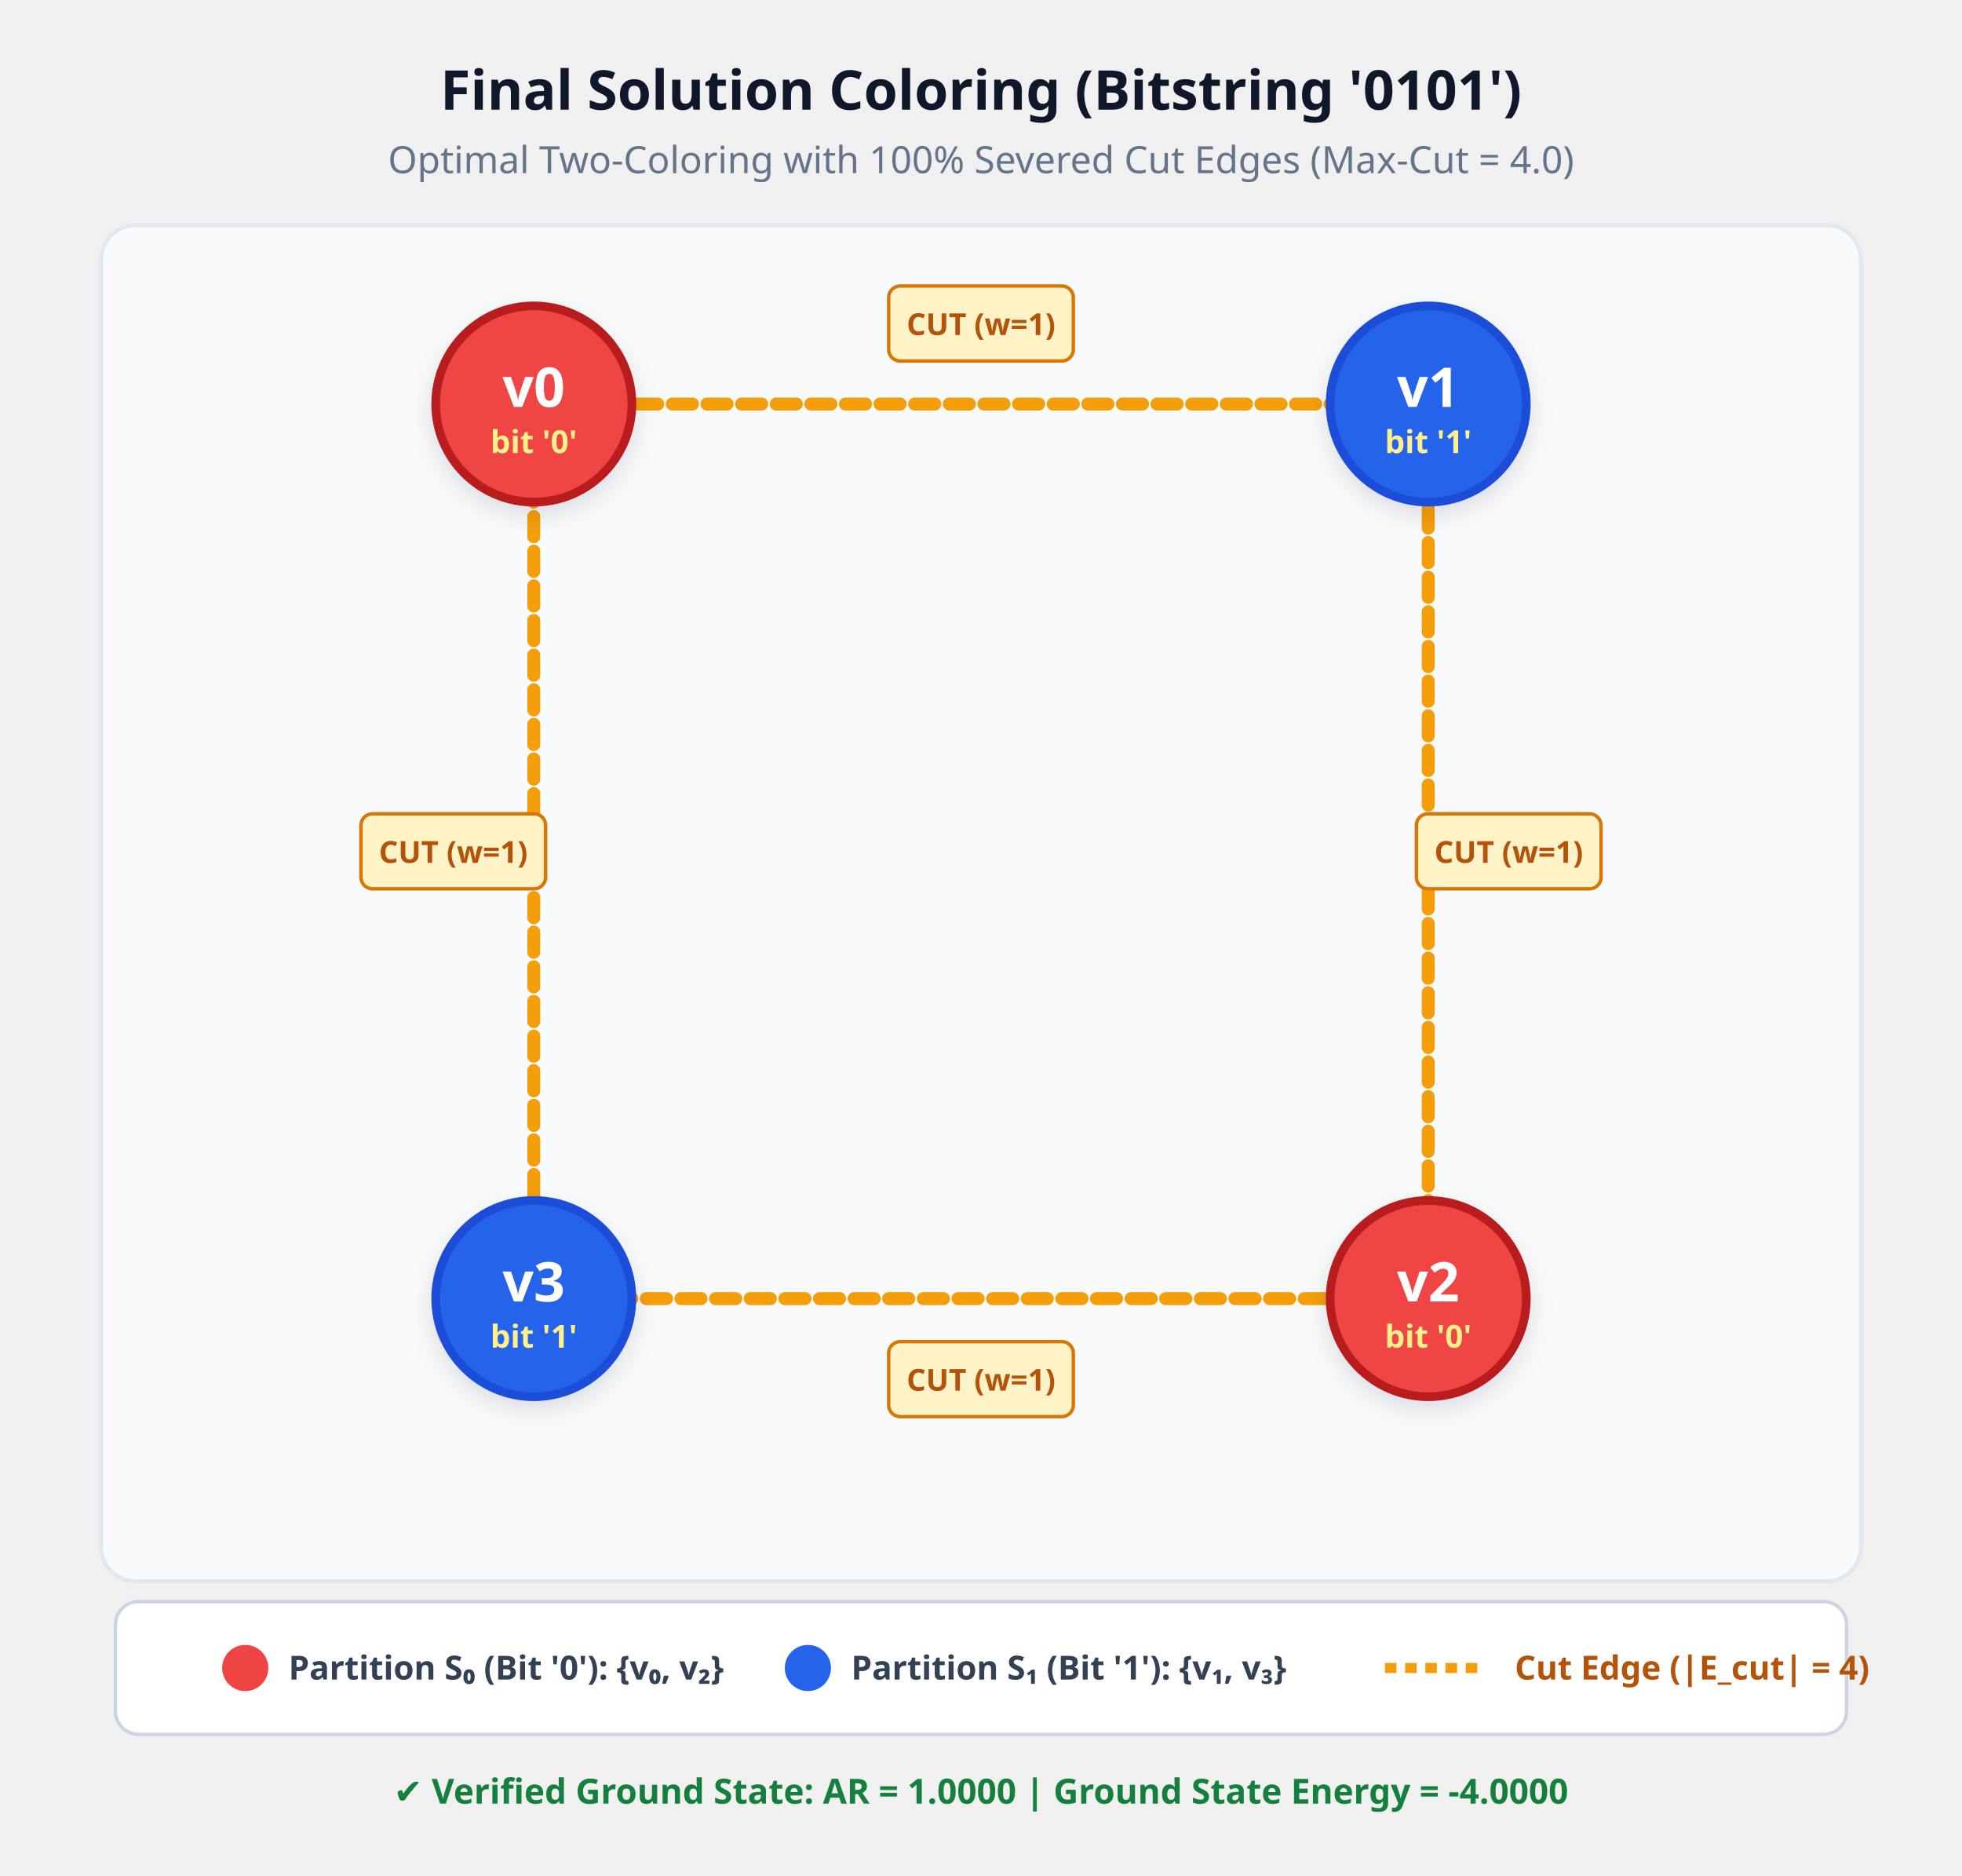
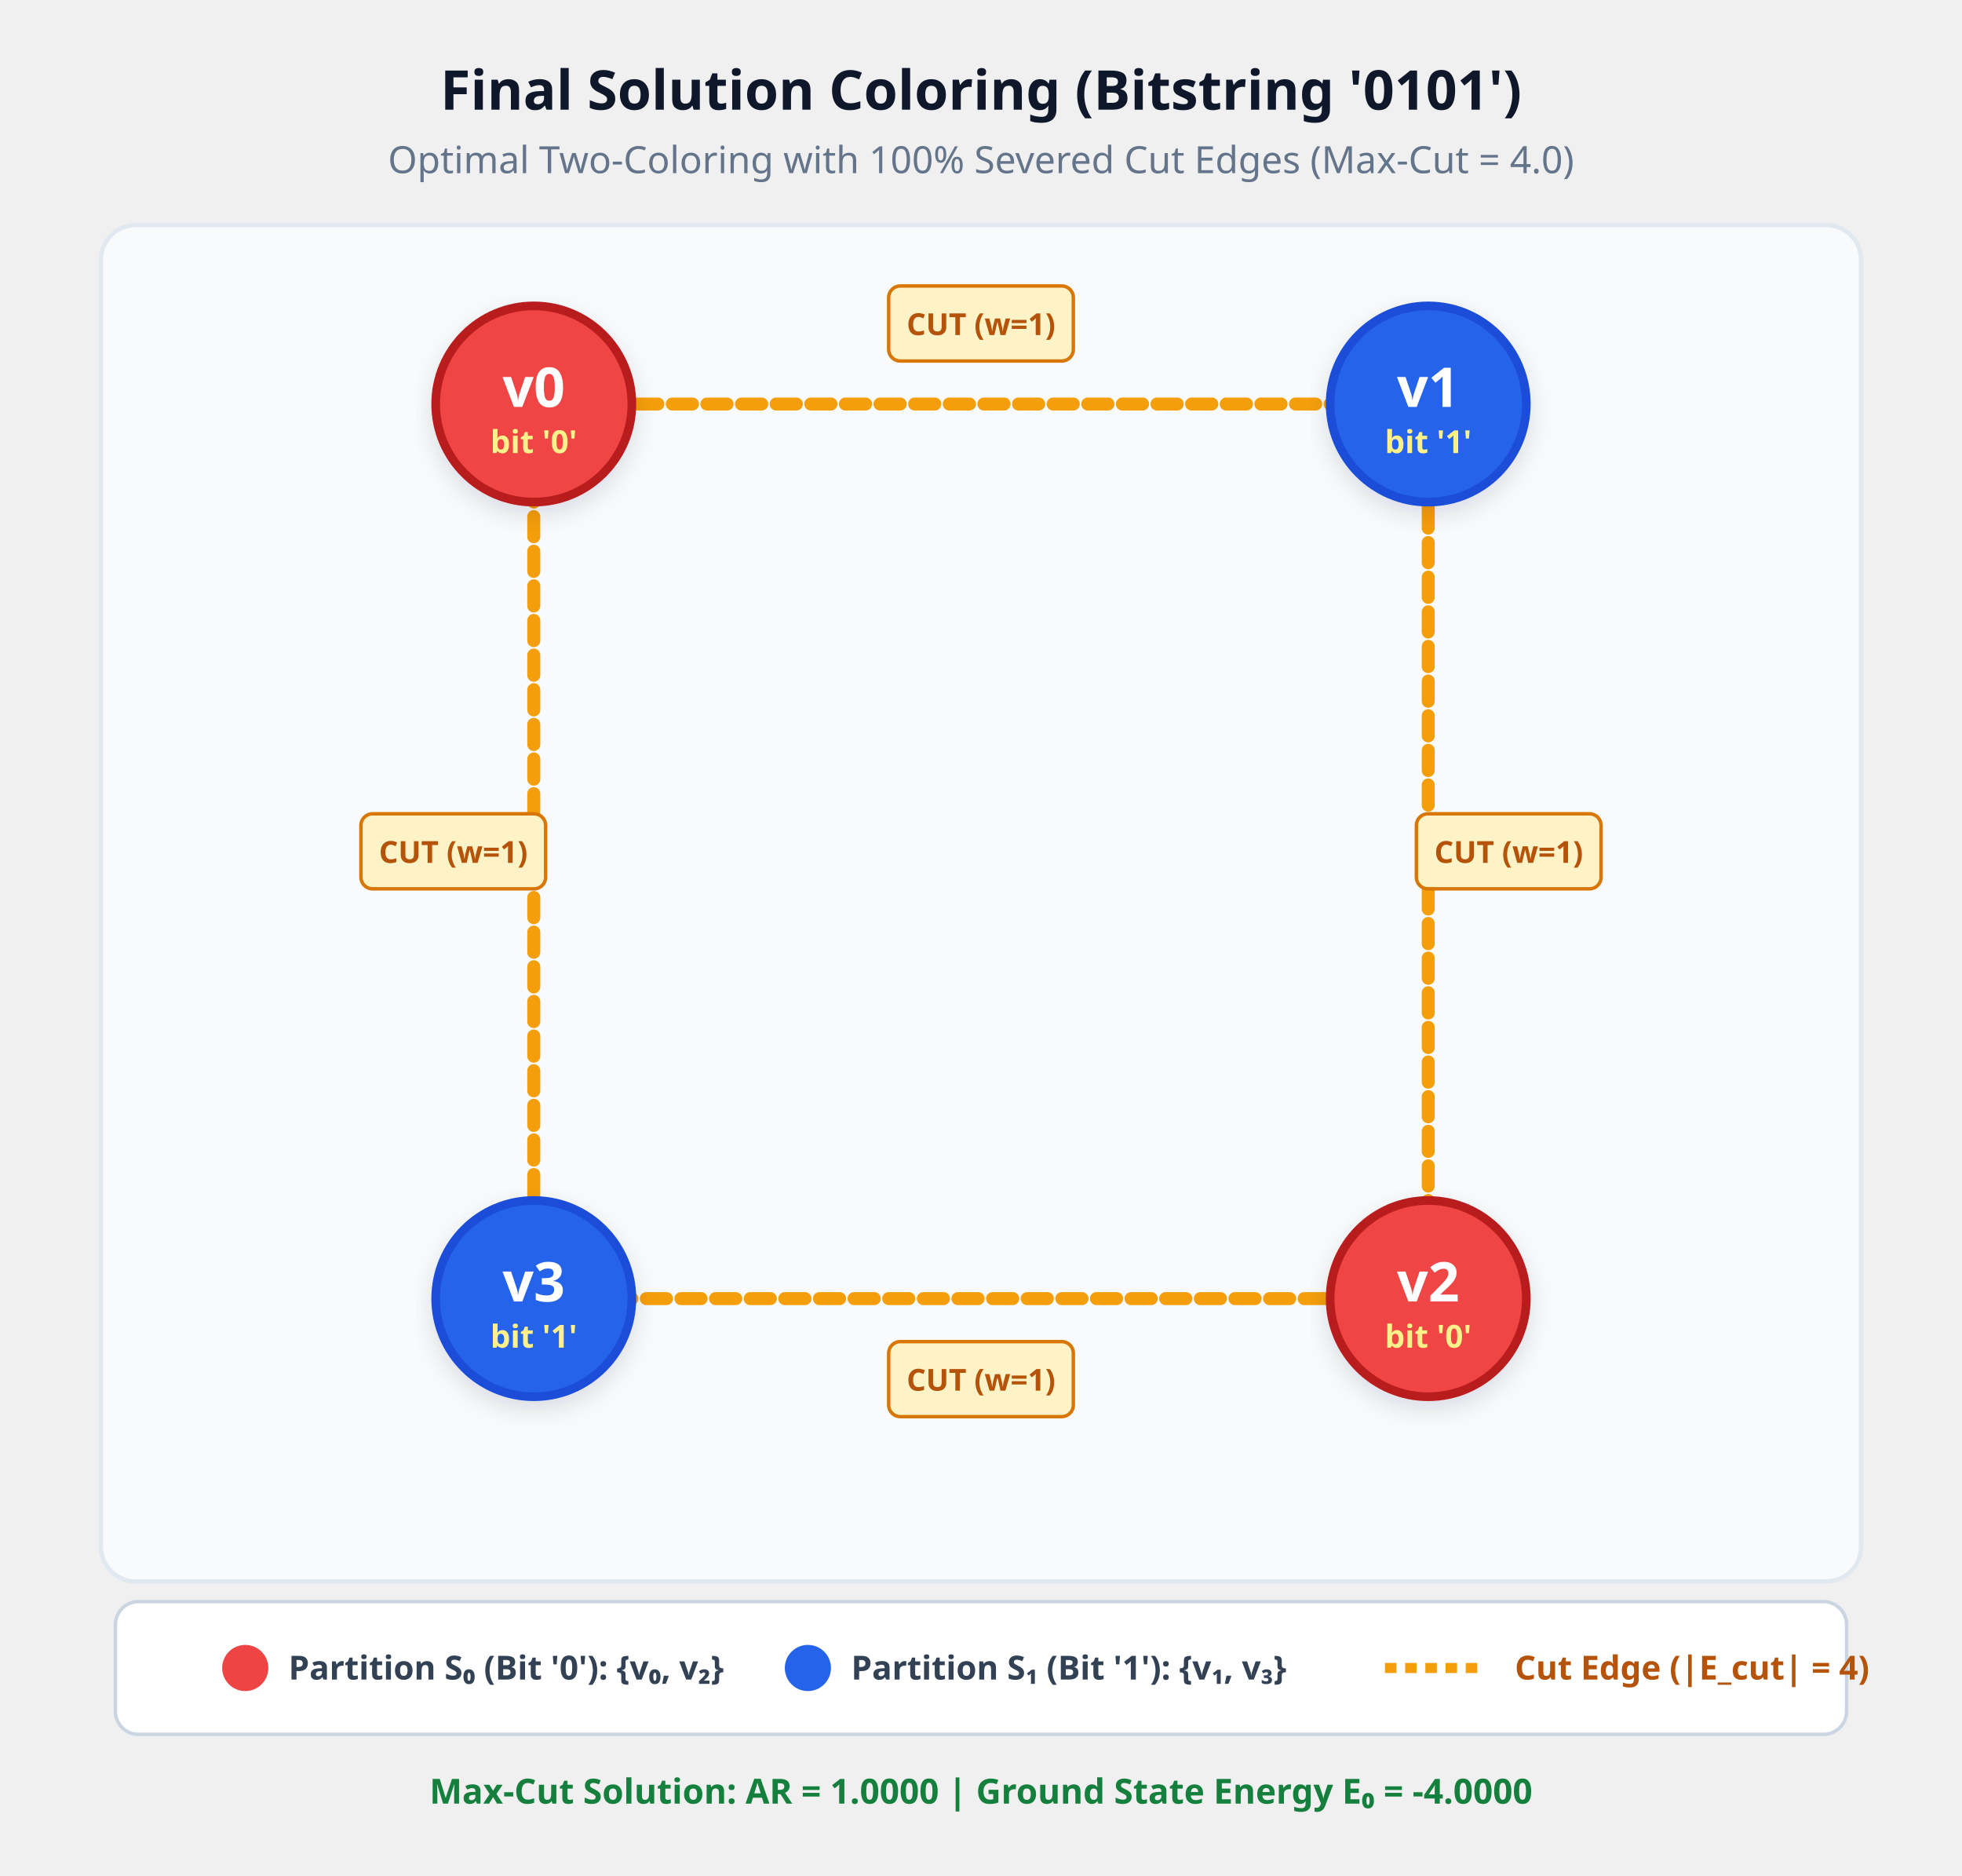
<svg xmlns="http://www.w3.org/2000/svg" viewBox="0 0 680 650" width="680" height="650" style="background:#ffffff; font-family: 'Segoe UI', -apple-system, sans-serif;">
  <defs>
    <filter id="sol-shadow" x="-10%" y="-10%" width="125%" height="125%">
      <feDropShadow dx="0" dy="3" stdDeviation="4" flood-color="#0f172a" flood-opacity="0.12" />
    </filter>
  </defs>
  <text x="340.0" y="38" text-anchor="middle" font-size="19" font-weight="bold" fill="#0f172a">Final Solution Coloring (Bitstring '0101')</text>
  <text x="340.0" y="60" text-anchor="middle" font-size="13" fill="#64748b">Optimal Two-Coloring with 100% Severed Cut Edges (Max-Cut = 4.0)</text>
  <rect x="35" y="78" width="610" height="470" rx="12" fill="#f8fafc" stroke="#e2e8f0" stroke-width="1.5" />
  <line x1="185" y1="140" x2="495" y2="140" stroke="#f59e0b" stroke-width="4.5" stroke-dasharray="7,5" stroke-linecap="round" />
  <rect x="308.0" y="99.1" width="64" height="26" rx="4" fill="#fef3c7" stroke="#d97706" stroke-width="1.2" />
  <text x="340.0" y="116.1" text-anchor="middle" font-size="10.5" font-weight="bold" fill="#b45309">CUT (w=1)</text>
  <line x1="495" y1="140" x2="495" y2="450" stroke="#f59e0b" stroke-width="4.5" stroke-dasharray="7,5" stroke-linecap="round" />
  <rect x="490.9" y="282.0" width="64" height="26" rx="4" fill="#fef3c7" stroke="#d97706" stroke-width="1.2" />
  <text x="522.9" y="299.0" text-anchor="middle" font-size="10.5" font-weight="bold" fill="#b45309">CUT (w=1)</text>
  <line x1="495" y1="450" x2="185" y2="450" stroke="#f59e0b" stroke-width="4.5" stroke-dasharray="7,5" stroke-linecap="round" />
  <rect x="308.0" y="464.9" width="64" height="26" rx="4" fill="#fef3c7" stroke="#d97706" stroke-width="1.2" />
  <text x="340.0" y="481.9" text-anchor="middle" font-size="10.5" font-weight="bold" fill="#b45309">CUT (w=1)</text>
  <line x1="185" y1="450" x2="185" y2="140" stroke="#f59e0b" stroke-width="4.5" stroke-dasharray="7,5" stroke-linecap="round" />
  <rect x="125.1" y="282.0" width="64" height="26" rx="4" fill="#fef3c7" stroke="#d97706" stroke-width="1.2" />
  <text x="157.1" y="299.0" text-anchor="middle" font-size="10.5" font-weight="bold" fill="#b45309">CUT (w=1)</text>
  <g filter="url(#sol-shadow)">
    <circle cx="185" cy="140" r="34" fill="#ef4444" stroke="#b91c1c" stroke-width="3" />
    <text x="185" y="141" text-anchor="middle" font-size="19" font-weight="bold" fill="#ffffff">v0</text>
    <text x="185" y="157" text-anchor="middle" font-size="11" font-weight="600" fill="#fef08a">bit '0'</text>
  </g>
  <g filter="url(#sol-shadow)">
    <circle cx="495" cy="140" r="34" fill="#2563eb" stroke="#1d4ed8" stroke-width="3" />
    <text x="495" y="141" text-anchor="middle" font-size="19" font-weight="bold" fill="#ffffff">v1</text>
    <text x="495" y="157" text-anchor="middle" font-size="11" font-weight="600" fill="#fef08a">bit '1'</text>
  </g>
  <g filter="url(#sol-shadow)">
    <circle cx="495" cy="450" r="34" fill="#ef4444" stroke="#b91c1c" stroke-width="3" />
    <text x="495" y="451" text-anchor="middle" font-size="19" font-weight="bold" fill="#ffffff">v2</text>
    <text x="495" y="467" text-anchor="middle" font-size="11" font-weight="600" fill="#fef08a">bit '0'</text>
  </g>
  <g filter="url(#sol-shadow)">
    <circle cx="185" cy="450" r="34" fill="#2563eb" stroke="#1d4ed8" stroke-width="3" />
    <text x="185" y="451" text-anchor="middle" font-size="19" font-weight="bold" fill="#ffffff">v3</text>
    <text x="185" y="467" text-anchor="middle" font-size="11" font-weight="600" fill="#fef08a">bit '1'</text>
  </g>
  <rect x="40" y="555" width="600" height="46" rx="8" fill="#ffffff" stroke="#cbd5e1" stroke-width="1.2" />
  <circle cx="85" cy="578" r="8" fill="#ef4444" />
  <text x="100" y="582" font-size="11.5" font-weight="600" fill="#334155">Partition S₀ (Bit '0'): {v₀, v₂}</text>
  <circle cx="280" cy="578" r="8" fill="#2563eb" />
  <text x="295" y="582" font-size="11.5" font-weight="600" fill="#334155">Partition S₁ (Bit '1'): {v₁, v₃}</text>
  <line x1="480" y1="578" x2="515" y2="578" stroke="#f59e0b" stroke-width="3.5" stroke-dasharray="4,3" />
  <text x="525" y="582" font-size="11.5" font-weight="600" fill="#b45309">Cut Edge (|E_cut| = 4)</text>
-   <text x="340.0" y="625" text-anchor="middle" font-size="12" font-weight="bold" fill="#15803d">✔ Verified Ground State: AR = 1.0000 | Ground State Energy = -4.0000</text>
+   <text x="340.0" y="625" text-anchor="middle" font-size="12" font-weight="bold" fill="#15803d">Max-Cut Solution: AR = 1.0000 | Ground State Energy E₀ = -4.0000</text>
</svg>
